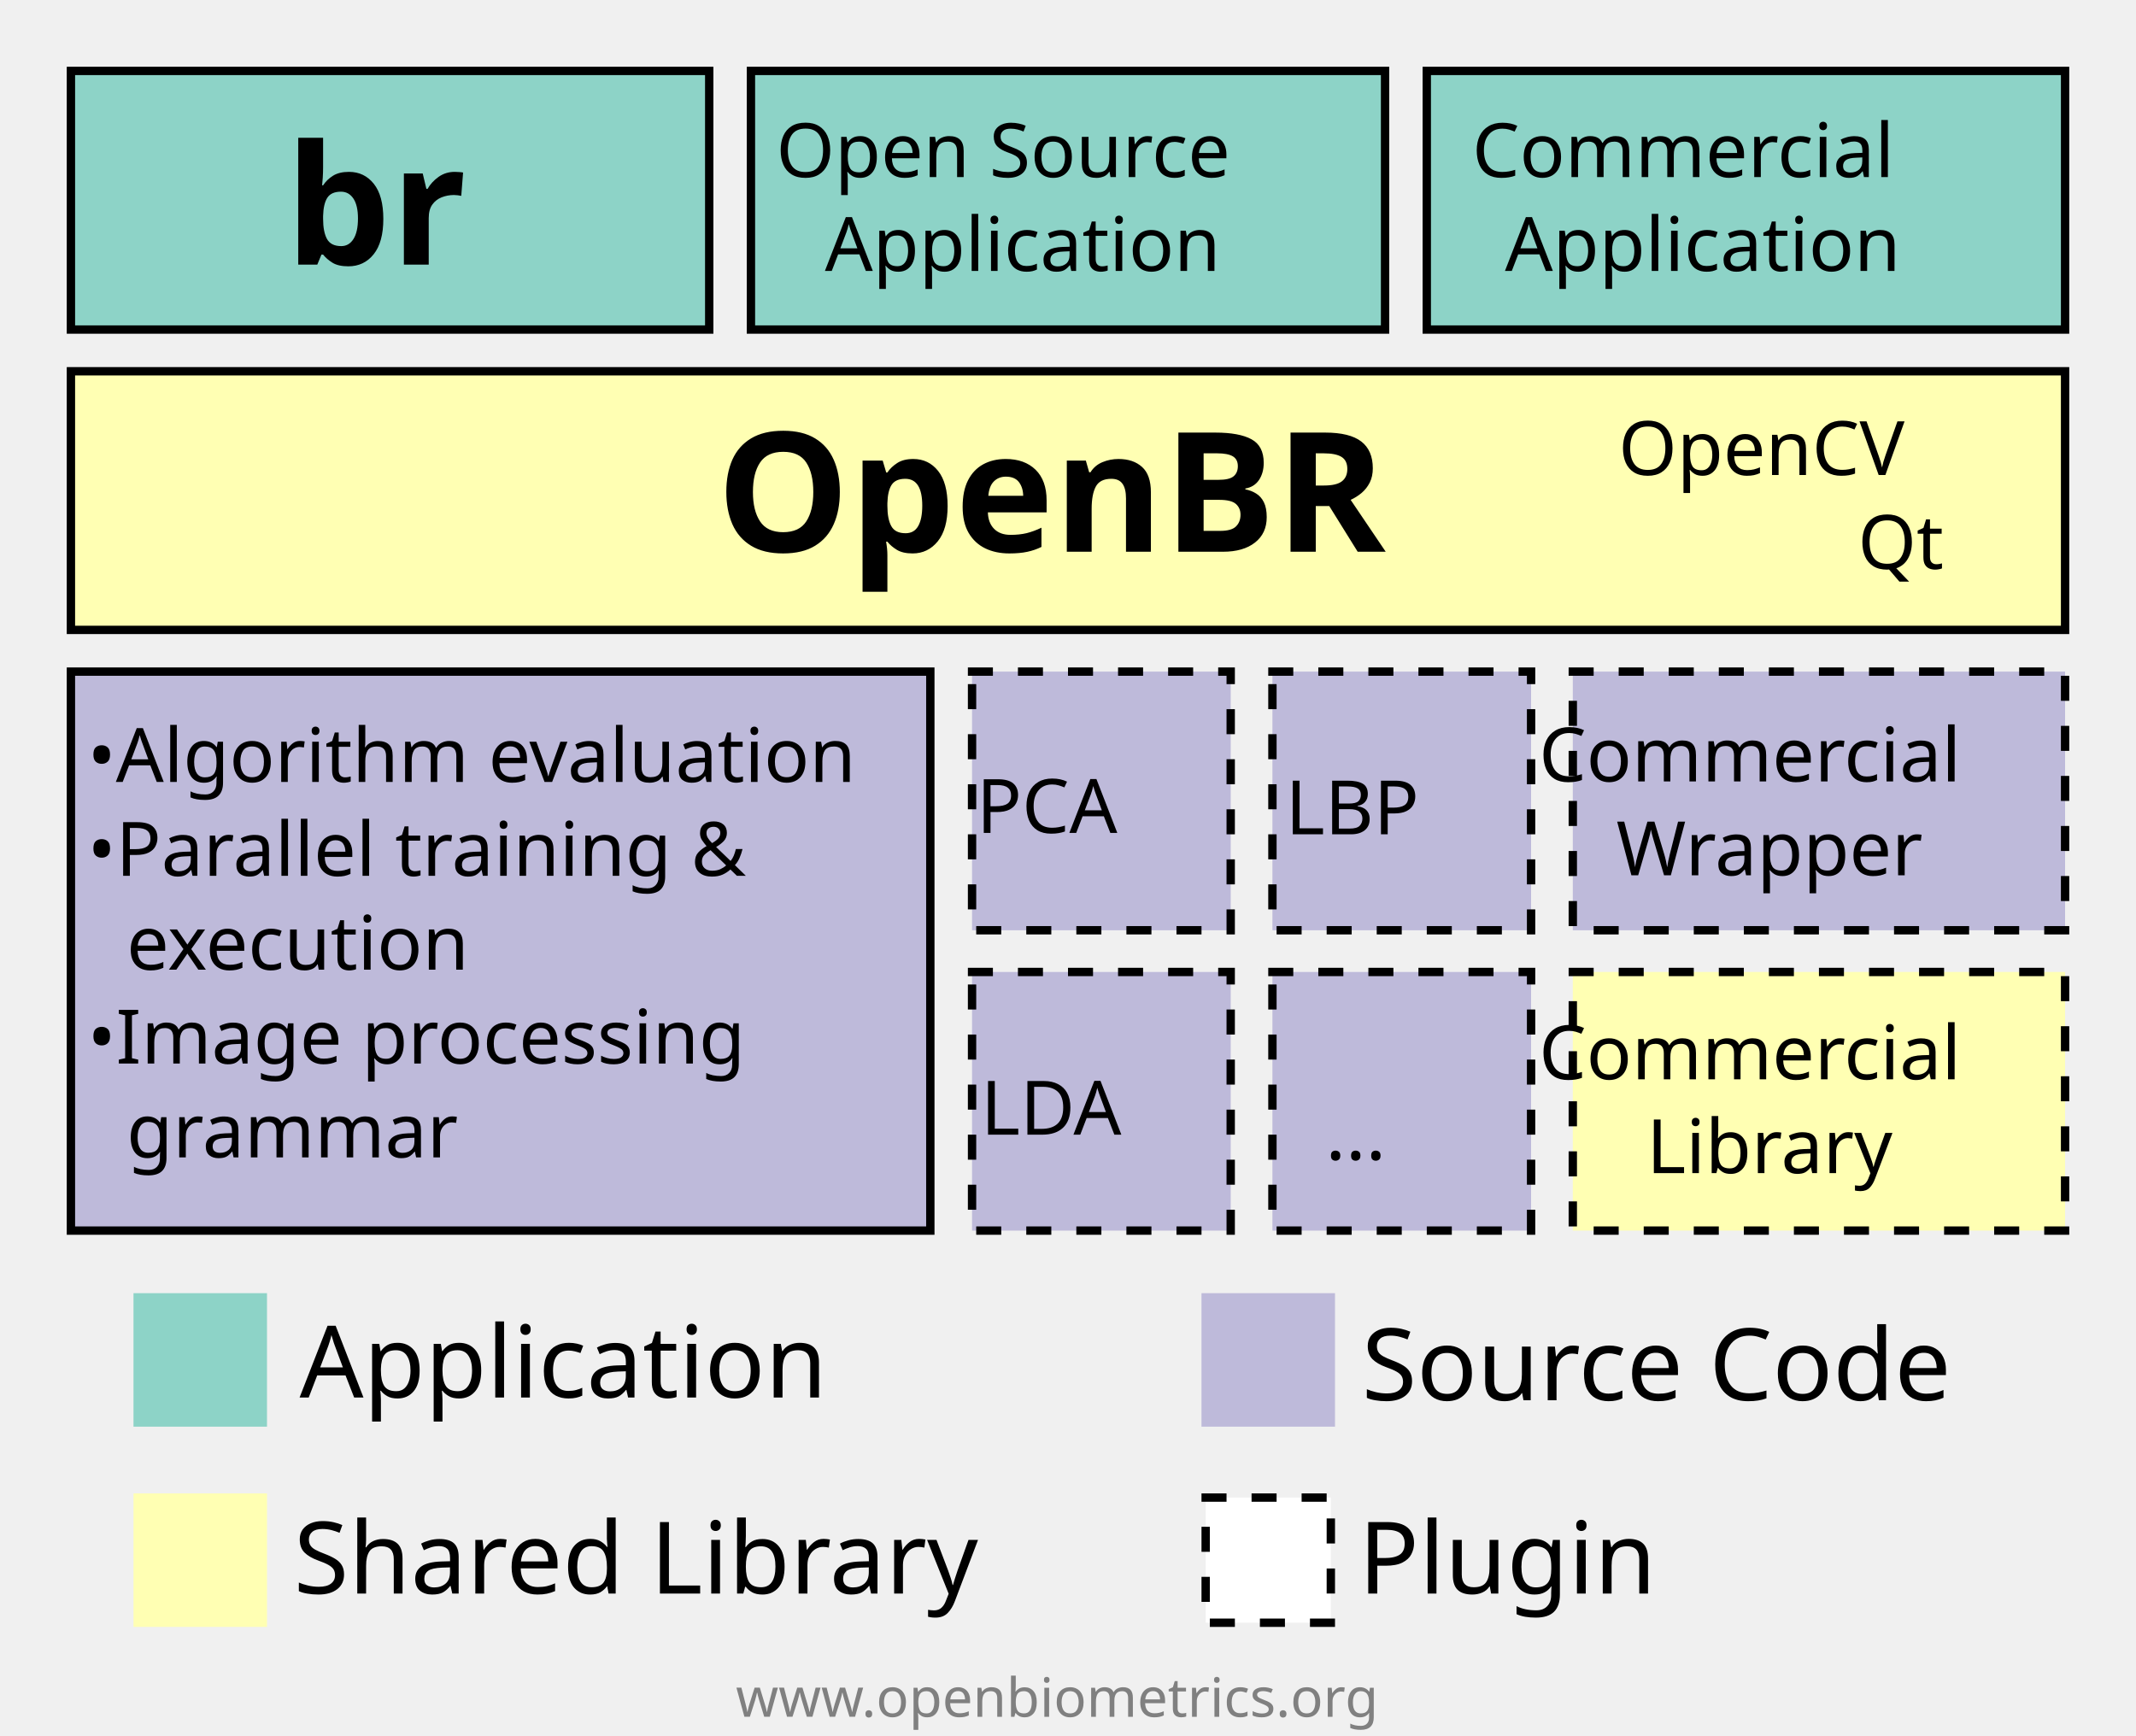
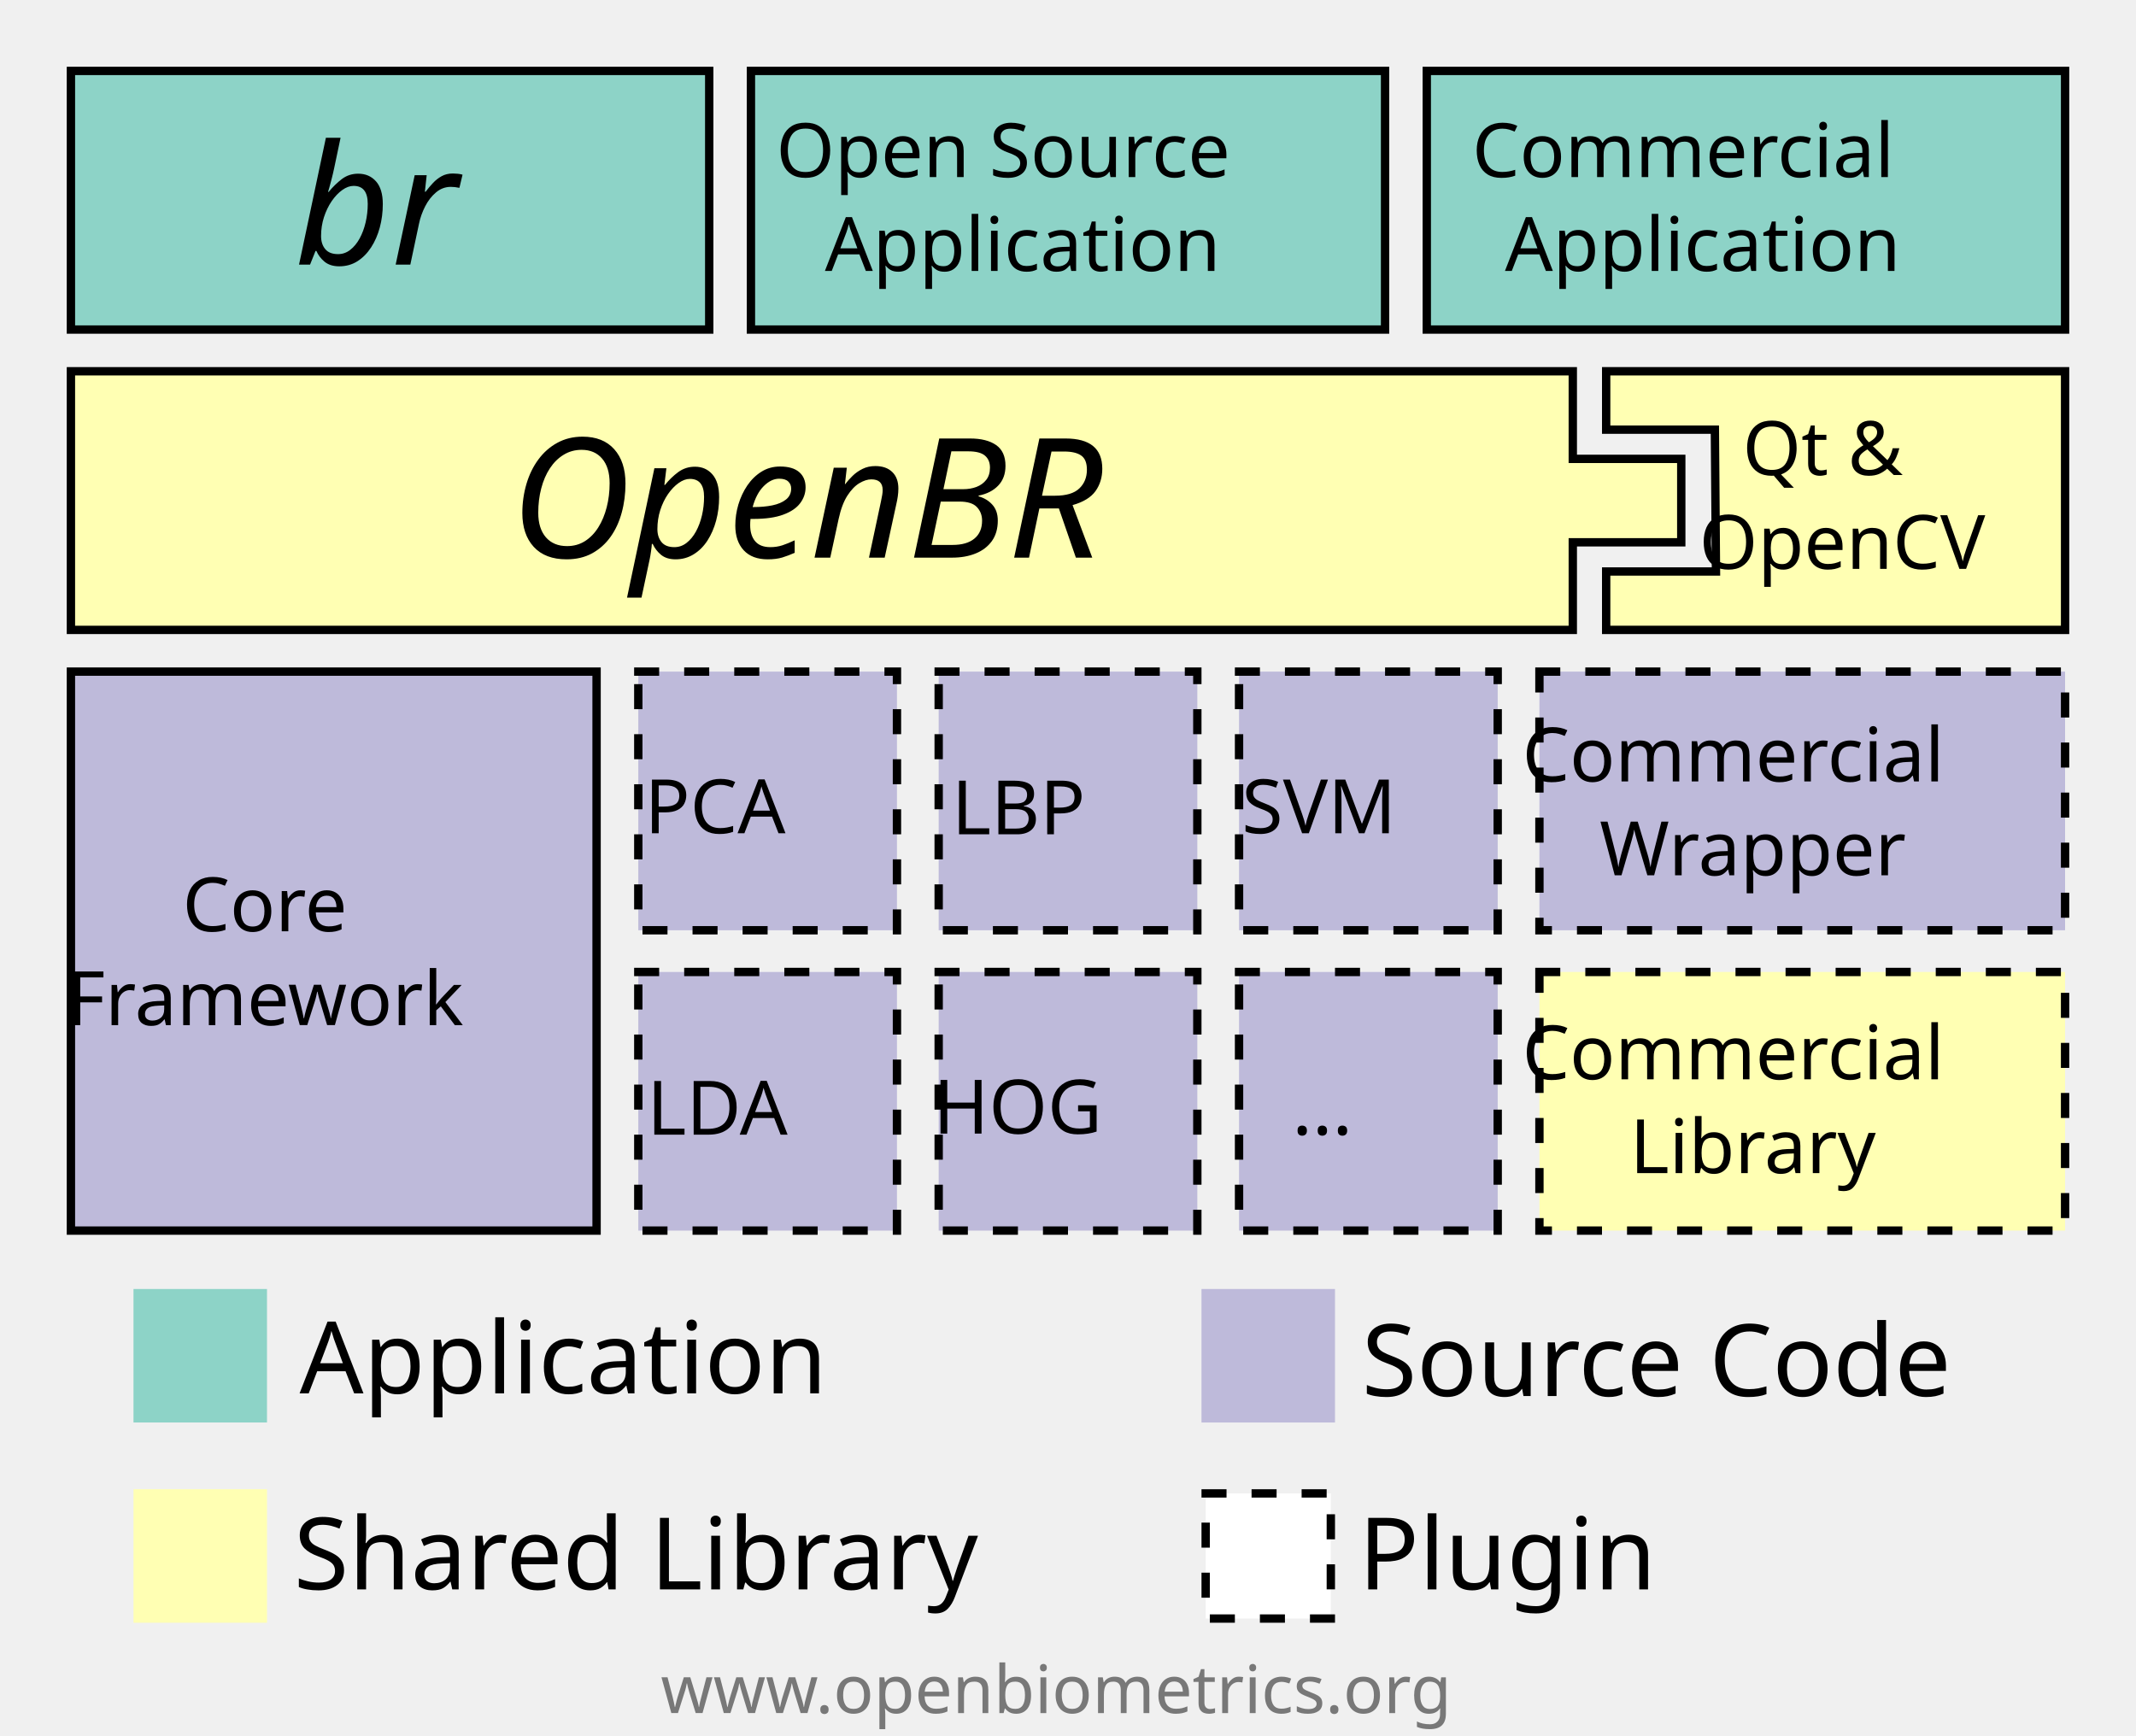
<svg xmlns="http://www.w3.org/2000/svg" xmlns:ns1="http://www.openswatchbook.org/uri/2009/osb" width="512" height="416" id="svg2" version="1.1">
  <defs id="defs4">
    <linearGradient id="linearGradient5438" ns1:paint="gradient">
      <stop style="stop-color:#bebada;stop-opacity:1;" offset="0" id="stop5440" />
      <stop style="stop-color:#bebada;stop-opacity:0;" offset="1" id="stop5442" />
    </linearGradient>
  </defs>
  <g id="layer1" transform="translate(0,-636.3622)">
+     <path style="fill:#ffffb3;fill-opacity:1;stroke:#000000;stroke-width:2;stroke-linecap:square;stroke-linejoin:miter;stroke-miterlimit:4;stroke-opacity:1" d="m 385,725.362 110,0 0,62 -110,0 0,-14 26.322,0 -0.266,-34 -26.056,0 z" id="rect3169" />
    <rect style="fill:#8dd3c7;fill-opacity:1;stroke:#000000;stroke-width:2;stroke-linecap:square;stroke-linejoin:miter;stroke-miterlimit:4;stroke-opacity:1;stroke-dasharray:none;stroke-dashoffset:0" id="rect5563" width="153" height="62" x="342" y="653.362" />
    <rect style="fill:#8dd3c7;fill-opacity:1;stroke:#000000;stroke-width:2;stroke-linecap:square;stroke-linejoin:miter;stroke-miterlimit:4;stroke-opacity:1;stroke-dasharray:none" id="rect2985" width="153" height="62" x="17" y="653.362" />
-     <rect style="fill:#ffffb3;fill-opacity:1;stroke:#000000;stroke-width:2;stroke-linecap:square;stroke-linejoin:miter;stroke-miterlimit:4;stroke-opacity:1;stroke-dasharray:none" id="rect2989" width="478" height="62" x="17" y="725.362" />
-     <text xml:space="preserve" style="font-size:40px;font-style:normal;font-variant:normal;font-weight:bold;font-stretch:normal;text-align:start;line-height:125%;letter-spacing:0px;word-spacing:0px;writing-mode:lr-tb;text-anchor:start;fill:#000000;fill-opacity:1;stroke:none;font-family:Sans;-inkscape-font-specification:Sans Bold" x="68.367" y="699.796" id="text2995">
-       <tspan id="tspan2997" x="68.367" y="699.796">br</tspan>
+     <path style="fill:#ffffb3;fill-opacity:1;stroke:#000000;stroke-width:2;stroke-linecap:square;stroke-linejoin:miter;stroke-miterlimit:4;stroke-opacity:1" d="m 17,725.362 360,0 0,21 26,0 0,20 -26,0 0,21 -360,0 z" id="rect2989" />
+     <text xml:space="preserve" style="font-size:40px;font-style:italic;font-variant:normal;font-weight:normal;font-stretch:normal;text-align:start;line-height:125%;letter-spacing:0px;word-spacing:0px;writing-mode:lr-tb;text-anchor:start;fill:#000000;fill-opacity:1;stroke:none;font-family:Sans;-inkscape-font-specification:Sans Italic" x="70.555" y="699.796" id="text2995">
+       <tspan id="tspan2997" x="70.555" y="699.796">br</tspan>
    </text>
-     <text xml:space="preserve" style="font-size:40px;font-style:normal;font-variant:normal;font-weight:bold;font-stretch:normal;text-align:start;line-height:125%;letter-spacing:0px;word-spacing:0px;writing-mode:lr-tb;text-anchor:start;fill:#000000;fill-opacity:1;stroke:none;font-family:Sans;-inkscape-font-specification:Sans Bold" x="171.788" y="768.625" id="text3003">
-       <tspan id="tspan3005" x="171.788" y="768.625">OpenBR</tspan>
+     <text xml:space="preserve" style="font-size:40px;font-style:italic;font-variant:normal;font-weight:normal;font-stretch:normal;text-align:start;line-height:125%;letter-spacing:0px;word-spacing:0px;writing-mode:lr-tb;text-anchor:start;fill:#000000;fill-opacity:1;stroke:none;font-family:Sans;-inkscape-font-specification:Sans Italic" x="122.331" y="770.042" id="text3003">
+       <tspan id="tspan3005" x="122.331" y="770.042">OpenBR</tspan>
    </text>
    <text xml:space="preserve" style="font-size:40px;font-style:normal;font-weight:normal;line-height:125%;letter-spacing:0px;word-spacing:0px;fill:#000000;fill-opacity:1;stroke:none;font-family:Sans" x="300" y="297.185" id="text3011" transform="translate(0,540.3622)">
      <tspan id="tspan3013" x="300" y="297.185" />
    </text>
-     <text xml:space="preserve" style="font-size:18px;font-style:normal;font-variant:normal;font-weight:normal;font-stretch:normal;text-align:end;line-height:125%;letter-spacing:0px;word-spacing:0px;writing-mode:lr-tb;text-anchor:end;fill:#000000;fill-opacity:1;stroke:none;font-family:Sans;-inkscape-font-specification:Sans" x="489.279" y="750.232" id="text3019">
-       <tspan id="tspan3021" x="489.279" y="750.232">OpenCV</tspan>
-       <tspan x="489.279" y="772.732" id="tspan3945">Qt</tspan>
+     <text xml:space="preserve" style="font-size:18px;font-style:normal;font-variant:normal;font-weight:normal;font-stretch:normal;text-align:center;line-height:125%;letter-spacing:0px;word-spacing:0px;writing-mode:lr-tb;text-anchor:middle;fill:#000000;fill-opacity:1;stroke:none;font-family:Sans;-inkscape-font-specification:Sans" x="453.279" y="750.232" id="text3019">
+       <tspan id="tspan3021" x="453.279" y="750.232">Qt &amp;</tspan>
+       <tspan x="453.279" y="772.732" id="tspan3945">OpenCV</tspan>
    </text>
    <text xml:space="preserve" style="font-size:24px;font-style:normal;font-variant:normal;font-weight:normal;font-stretch:normal;text-align:start;line-height:125%;letter-spacing:0px;word-spacing:0px;writing-mode:lr-tb;text-anchor:start;fill:#000000;fill-opacity:1;stroke:none;font-family:Sans;-inkscape-font-specification:Sans" x="367.251" y="257.922" id="text3836" transform="translate(0,540.3622)">
      <tspan id="tspan3838" x="367.251" y="257.922" />
    </text>
-     <rect style="fill:#bebada;fill-opacity:1;stroke:#000000;stroke-width:2;stroke-linecap:square;stroke-linejoin:miter;stroke-miterlimit:4;stroke-opacity:1;stroke-dasharray:4, 8;stroke-dashoffset:0" id="rect3848" width="118" height="62" x="377" y="797.362" />
-     <rect style="fill:#bebada;fill-opacity:1;stroke:#000000;stroke-width:2;stroke-linecap:square;stroke-linejoin:miter;stroke-miterlimit:4;stroke-opacity:1;stroke-dasharray:4, 8;stroke-dashoffset:0" id="rect3854" width="62" height="62" x="233" y="797.362" />
-     <rect style="fill:#bebada;fill-opacity:1;stroke:#000000;stroke-width:2;stroke-linecap:square;stroke-linejoin:miter;stroke-miterlimit:4;stroke-opacity:1;stroke-dasharray:4, 8;stroke-dashoffset:0" id="rect3856" width="62" height="62" x="233" y="869.362" />
-     <rect style="fill:#bebada;fill-opacity:1;stroke:#000000;stroke-width:2;stroke-linecap:square;stroke-linejoin:miter;stroke-miterlimit:4;stroke-opacity:1;stroke-dasharray:4, 8;stroke-dashoffset:0" id="rect3858" width="62" height="62" x="305" y="797.362" />
-     <text xml:space="preserve" style="font-size:18px;font-style:normal;font-variant:normal;font-weight:normal;font-stretch:normal;text-align:center;line-height:125%;letter-spacing:0px;word-spacing:0px;writing-mode:lr-tb;text-anchor:middle;fill:#000000;fill-opacity:1;stroke:none;font-family:Sans;-inkscape-font-specification:Sans" x="262.645" y="836.022" id="text3816">
-       <tspan id="tspan3818" x="262.645" y="836.022">PCA</tspan>
+     <rect style="fill:#bebada;fill-opacity:1;stroke:#000000;stroke-width:2;stroke-linecap:square;stroke-linejoin:miter;stroke-miterlimit:4;stroke-opacity:1;stroke-dasharray:4, 8;stroke-dashoffset:0" id="rect3848" width="126" height="62" x="369" y="797.362" />
+     <rect style="fill:#bebada;fill-opacity:1;stroke:#000000;stroke-width:2;stroke-linecap:square;stroke-linejoin:miter;stroke-miterlimit:4;stroke-opacity:1;stroke-dasharray:4, 8;stroke-dashoffset:0" id="rect3854" width="62" height="62" x="225" y="797.362" />
+     <rect style="fill:#bebada;fill-opacity:1;stroke:#000000;stroke-width:2;stroke-linecap:square;stroke-linejoin:miter;stroke-miterlimit:4;stroke-opacity:1;stroke-dasharray:4, 8;stroke-dashoffset:0" id="rect3856" width="62" height="62" x="225" y="869.362" />
+     <rect style="fill:#bebada;fill-opacity:1;stroke:#000000;stroke-width:2;stroke-linecap:square;stroke-linejoin:miter;stroke-miterlimit:4;stroke-opacity:1;stroke-dasharray:4, 8;stroke-dashoffset:0" id="rect3858" width="62" height="62" x="297" y="797.362" />
+     <text xml:space="preserve" style="font-size:18px;font-style:normal;font-variant:normal;font-weight:normal;font-stretch:normal;text-align:center;line-height:125%;letter-spacing:0px;word-spacing:0px;writing-mode:lr-tb;text-anchor:middle;fill:#000000;fill-opacity:1;stroke:none;font-family:Sans;-inkscape-font-specification:Sans" x="255.845" y="836.362" id="text3816">
+       <tspan id="tspan3818" x="255.845" y="836.362">LBP</tspan>
    </text>
-     <text xml:space="preserve" style="font-size:18px;font-style:normal;font-variant:normal;font-weight:normal;font-stretch:normal;text-align:center;line-height:125%;letter-spacing:0px;word-spacing:0px;writing-mode:lr-tb;text-anchor:middle;fill:#000000;fill-opacity:1;stroke:none;font-family:Sans;-inkscape-font-specification:Sans" x="263.645" y="908.362" id="text3820">
-       <tspan id="tspan3822" x="263.645" y="908.362">LDA</tspan>
+     <text xml:space="preserve" style="font-size:18px;font-style:normal;font-variant:normal;font-weight:normal;font-stretch:normal;text-align:center;line-height:125%;letter-spacing:0px;word-spacing:0px;writing-mode:lr-tb;text-anchor:middle;fill:#000000;fill-opacity:1;stroke:none;font-family:Sans;-inkscape-font-specification:Sans" x="255.645" y="908.107" id="text3820">
+       <tspan id="tspan3822" x="255.645" y="908.107">HOG</tspan>
    </text>
-     <text xml:space="preserve" style="font-size:18px;font-style:normal;font-variant:normal;font-weight:normal;font-stretch:normal;text-align:center;line-height:125%;letter-spacing:0px;word-spacing:0px;writing-mode:lr-tb;text-anchor:middle;fill:#000000;fill-opacity:1;stroke:none;font-family:Sans;-inkscape-font-specification:Sans" x="335.845" y="836.362" id="text3824">
-       <tspan id="tspan3826" x="335.845" y="836.362">LBP</tspan>
+     <text xml:space="preserve" style="font-size:18px;font-style:normal;font-variant:normal;font-weight:normal;font-stretch:normal;text-align:center;line-height:125%;letter-spacing:0px;word-spacing:0px;writing-mode:lr-tb;text-anchor:middle;fill:#000000;fill-opacity:1;stroke:none;font-family:Sans;-inkscape-font-specification:Sans" x="327.845" y="836.107" id="text3824">
+       <tspan id="tspan3826" x="327.845" y="836.107">SVM</tspan>
    </text>
-     <rect style="fill:#bebada;fill-opacity:1;stroke:#000000;stroke-width:2;stroke-linecap:square;stroke-linejoin:miter;stroke-miterlimit:4;stroke-opacity:1;stroke-dasharray:4, 8;stroke-dashoffset:0" id="rect3860" width="62" height="62" x="305" y="869.362" />
-     <text xml:space="preserve" style="font-size:18px;font-style:normal;font-variant:normal;font-weight:normal;font-stretch:normal;text-align:center;line-height:125%;letter-spacing:0px;word-spacing:0px;writing-mode:lr-tb;text-anchor:middle;fill:#000000;fill-opacity:1;stroke:none;font-family:Sans;-inkscape-font-specification:Sans" x="336.671" y="914.362" id="text3828">
-       <tspan id="tspan3830" x="336.671" y="914.362">...</tspan>
+     <rect style="fill:#bebada;fill-opacity:1;stroke:#000000;stroke-width:2;stroke-linecap:square;stroke-linejoin:miter;stroke-miterlimit:4;stroke-opacity:1;stroke-dasharray:4, 8;stroke-dashoffset:0" id="rect3860" width="62" height="62" x="297" y="869.362" />
+     <text xml:space="preserve" style="font-size:18px;font-style:normal;font-variant:normal;font-weight:normal;font-stretch:normal;text-align:center;line-height:125%;letter-spacing:0px;word-spacing:0px;writing-mode:lr-tb;text-anchor:middle;fill:#000000;fill-opacity:1;stroke:none;font-family:Sans;-inkscape-font-specification:Sans" x="328.671" y="908.362" id="text3828">
+       <tspan id="tspan3830" x="328.671" y="908.362">...</tspan>
    </text>
-     <text xml:space="preserve" style="font-size:18px;font-style:normal;font-variant:normal;font-weight:normal;font-stretch:normal;text-align:center;line-height:125%;letter-spacing:0px;word-spacing:0px;writing-mode:lr-tb;text-anchor:middle;fill:#000000;fill-opacity:1;stroke:none;font-family:Sans;-inkscape-font-specification:Sans" x="435.849" y="823.693" id="text3840">
-       <tspan id="tspan3842" x="435.849" y="823.693" style="font-size:18px;font-style:normal;font-variant:normal;font-weight:normal;font-stretch:normal;text-align:center;line-height:125%;writing-mode:lr-tb;text-anchor:middle;font-family:Sans;-inkscape-font-specification:Sans">Commercial</tspan>
-       <tspan x="435.849" y="846.193" id="tspan5663" style="font-size:18px;font-style:normal;font-variant:normal;font-weight:normal;font-stretch:normal;text-align:center;line-height:125%;writing-mode:lr-tb;text-anchor:middle;font-family:Sans;-inkscape-font-specification:Sans">Wrapper</tspan>
+     <text xml:space="preserve" style="font-size:18px;font-style:normal;font-variant:normal;font-weight:normal;font-stretch:normal;text-align:center;line-height:125%;letter-spacing:0px;word-spacing:0px;writing-mode:lr-tb;text-anchor:middle;fill:#000000;fill-opacity:1;stroke:none;font-family:Sans;-inkscape-font-specification:Sans" x="431.849" y="823.693" id="text3840">
+       <tspan id="tspan3842" x="431.849" y="823.693" style="font-size:18px;font-style:normal;font-variant:normal;font-weight:normal;font-stretch:normal;text-align:center;line-height:125%;writing-mode:lr-tb;text-anchor:middle;font-family:Sans;-inkscape-font-specification:Sans">Commercial</tspan>
+       <tspan x="431.849" y="846.193" id="tspan5663" style="font-size:18px;font-style:normal;font-variant:normal;font-weight:normal;font-stretch:normal;text-align:center;line-height:125%;writing-mode:lr-tb;text-anchor:middle;font-family:Sans;-inkscape-font-specification:Sans">Wrapper</tspan>
    </text>
    <text xml:space="preserve" style="font-size:18px;font-style:normal;font-variant:normal;font-weight:normal;font-stretch:normal;text-align:center;line-height:125%;letter-spacing:0px;word-spacing:0px;writing-mode:lr-tb;text-anchor:middle;fill:#000000;fill-opacity:1;stroke:none;font-family:Sans;-inkscape-font-specification:Sans" x="419.849" y="678.817" id="text3832">
      <tspan id="tspan3834" x="419.849" y="678.817" style="font-size:18px;font-style:normal;font-variant:normal;font-weight:normal;font-stretch:normal;text-align:center;line-height:125%;writing-mode:lr-tb;text-anchor:middle;font-family:Sans;-inkscape-font-specification:Sans">Commercial</tspan>
      <tspan x="419.849" y="701.317" id="tspan5661" style="font-size:18px;font-style:normal;font-variant:normal;font-weight:normal;font-stretch:normal;text-align:center;line-height:125%;writing-mode:lr-tb;text-anchor:middle;font-family:Sans;-inkscape-font-specification:Sans">Application</tspan>
    </text>
-     <rect style="fill:#bebada;fill-opacity:1;stroke:#000000;stroke-width:0;stroke-linecap:square;stroke-linejoin:miter;stroke-miterlimit:4;stroke-opacity:1;stroke-dasharray:none" id="rect3901" width="32" height="32" x="288" y="946.362" />
-     <rect style="fill:#ffffff;fill-opacity:1;stroke:#000000;stroke-width:2;stroke-linecap:square;stroke-linejoin:miter;stroke-miterlimit:4;stroke-opacity:1;stroke-dasharray:4, 8;stroke-dashoffset:0" id="rect5411" width="30" height="30" x="289" y="995.362" />
-     <text xml:space="preserve" style="font-size:24px;font-style:normal;font-variant:normal;font-weight:normal;font-stretch:normal;text-align:start;line-height:125%;letter-spacing:0px;word-spacing:0px;writing-mode:lr-tb;text-anchor:start;fill:#000000;fill-opacity:1;stroke:none;font-family:Sans;-inkscape-font-specification:Sans" x="326.418" y="972.022" id="text5512">
-       <tspan id="tspan5514" x="326.418" y="972.022">Source Code</tspan>
+     <rect style="fill:#bebada;fill-opacity:1;stroke:#000000;stroke-width:0;stroke-linecap:square;stroke-linejoin:miter;stroke-miterlimit:4;stroke-opacity:1;stroke-dasharray:none" id="rect3901" width="32" height="32" x="288" y="945.362" />
+     <rect style="fill:#ffffff;fill-opacity:1;stroke:#000000;stroke-width:2;stroke-linecap:square;stroke-linejoin:miter;stroke-miterlimit:4;stroke-opacity:1;stroke-dasharray:4, 8;stroke-dashoffset:0" id="rect5411" width="30" height="30" x="289" y="994.362" />
+     <text xml:space="preserve" style="font-size:24px;font-style:normal;font-variant:normal;font-weight:normal;font-stretch:normal;text-align:start;line-height:125%;letter-spacing:0px;word-spacing:0px;writing-mode:lr-tb;text-anchor:start;fill:#000000;fill-opacity:1;stroke:none;font-family:Sans;-inkscape-font-specification:Sans" x="326.418" y="971.022" id="text5512">
+       <tspan id="tspan5514" x="326.418" y="971.022">Source Code</tspan>
    </text>
-     <text xml:space="preserve" style="font-size:24px;font-style:normal;font-variant:normal;font-weight:normal;font-stretch:normal;text-align:start;line-height:125%;letter-spacing:0px;word-spacing:0px;writing-mode:lr-tb;text-anchor:start;fill:#000000;fill-opacity:1;stroke:none;font-family:Sans;-inkscape-font-specification:Sans" x="70.418" y="1018.37" id="text5516">
-       <tspan id="tspan5518" x="70.418" y="1018.37">Shared Library</tspan>
+     <text xml:space="preserve" style="font-size:24px;font-style:normal;font-variant:normal;font-weight:normal;font-stretch:normal;text-align:start;line-height:125%;letter-spacing:0px;word-spacing:0px;writing-mode:lr-tb;text-anchor:start;fill:#000000;fill-opacity:1;stroke:none;font-family:Sans;-inkscape-font-specification:Sans" x="70.418" y="1017.37" id="text5516">
+       <tspan id="tspan5518" x="70.418" y="1017.37">Shared Library</tspan>
    </text>
-     <text xml:space="preserve" style="font-size:24px;font-style:normal;font-variant:normal;font-weight:normal;font-stretch:normal;text-align:start;line-height:125%;letter-spacing:0px;word-spacing:0px;writing-mode:lr-tb;text-anchor:start;fill:#000000;fill-opacity:1;stroke:none;font-family:Sans;-inkscape-font-specification:Sans" x="71.812" y="971.37" id="text5520">
-       <tspan id="tspan5522" x="71.812" y="971.37">Application</tspan>
+     <text xml:space="preserve" style="font-size:24px;font-style:normal;font-variant:normal;font-weight:normal;font-stretch:normal;text-align:start;line-height:125%;letter-spacing:0px;word-spacing:0px;writing-mode:lr-tb;text-anchor:start;fill:#000000;fill-opacity:1;stroke:none;font-family:Sans;-inkscape-font-specification:Sans" x="71.812" y="970.37" id="text5520">
+       <tspan id="tspan5522" x="71.812" y="970.37">Application</tspan>
    </text>
-     <text xml:space="preserve" style="font-size:24px;font-style:normal;font-variant:normal;font-weight:normal;font-stretch:normal;text-align:start;line-height:125%;letter-spacing:0px;word-spacing:0px;writing-mode:lr-tb;text-anchor:start;fill:#000000;fill-opacity:1;stroke:none;font-family:Sans;-inkscape-font-specification:Sans" x="325.645" y="1018.37" id="text5524">
-       <tspan id="tspan5526" x="325.645" y="1018.37">Plugin</tspan>
-       <tspan x="325.645" y="1048.37" id="tspan5528" />
+     <text xml:space="preserve" style="font-size:24px;font-style:normal;font-variant:normal;font-weight:normal;font-stretch:normal;text-align:start;line-height:125%;letter-spacing:0px;word-spacing:0px;writing-mode:lr-tb;text-anchor:start;fill:#000000;fill-opacity:1;stroke:none;font-family:Sans;-inkscape-font-specification:Sans" x="325.645" y="1017.37" id="text5524">
+       <tspan id="tspan5526" x="325.645" y="1017.37">Plugin</tspan>
+       <tspan x="325.645" y="1047.37" id="tspan5528" />
    </text>
-     <rect style="fill:#ffffb3;fill-opacity:1;stroke:#000000;stroke-width:0;stroke-linecap:square;stroke-linejoin:miter;stroke-miterlimit:4;stroke-opacity:1;stroke-dasharray:none;stroke-dashoffset:0" id="rect5635" width="32" height="32" x="32" y="994.362" />
-     <rect style="fill:#8dd3c7;fill-opacity:1;stroke:#000000;stroke-width:0;stroke-linecap:square;stroke-linejoin:miter;stroke-miterlimit:4;stroke-opacity:1;stroke-dasharray:none;stroke-dashoffset:0" id="rect5641" width="32" height="32" x="32" y="946.362" />
-     <rect y="869.362" x="377" height="62" width="118" id="rect3923" style="fill:#ffffb3;fill-opacity:1;stroke:#000000;stroke-width:2;stroke-linecap:square;stroke-linejoin:miter;stroke-miterlimit:4;stroke-opacity:1;stroke-dasharray:4, 8;stroke-dashoffset:0" />
-     <text id="text3925" y="895.084" x="435.849" style="font-size:18px;font-style:normal;font-variant:normal;font-weight:normal;font-stretch:normal;text-align:center;line-height:125%;letter-spacing:0px;word-spacing:0px;writing-mode:lr-tb;text-anchor:middle;fill:#000000;fill-opacity:1;stroke:none;font-family:Sans;-inkscape-font-specification:Sans" xml:space="preserve">
-       <tspan style="font-size:18px;font-style:normal;font-variant:normal;font-weight:normal;font-stretch:normal;text-align:center;line-height:125%;writing-mode:lr-tb;text-anchor:middle;font-family:Sans;-inkscape-font-specification:Sans" y="895.084" x="435.849" id="tspan3927">Commercial</tspan>
-       <tspan style="font-size:18px;font-style:normal;font-variant:normal;font-weight:normal;font-stretch:normal;text-align:center;line-height:125%;writing-mode:lr-tb;text-anchor:middle;font-family:Sans;-inkscape-font-specification:Sans" id="tspan3929" y="917.584" x="435.849">Library</tspan>
+     <rect style="fill:#ffffb3;fill-opacity:1;stroke:#000000;stroke-width:0;stroke-linecap:square;stroke-linejoin:miter;stroke-miterlimit:4;stroke-opacity:1;stroke-dasharray:none;stroke-dashoffset:0" id="rect5635" width="32" height="32" x="32" y="993.362" />
+     <rect style="fill:#8dd3c7;fill-opacity:1;stroke:#000000;stroke-width:0;stroke-linecap:square;stroke-linejoin:miter;stroke-miterlimit:4;stroke-opacity:1;stroke-dasharray:none;stroke-dashoffset:0" id="rect5641" width="32" height="32" x="32" y="945.362" />
+     <rect y="869.362" x="369" height="62" width="126" id="rect3923" style="fill:#ffffb3;fill-opacity:1;stroke:#000000;stroke-width:2;stroke-linecap:square;stroke-linejoin:miter;stroke-miterlimit:4;stroke-opacity:1;stroke-dasharray:4, 8;stroke-dashoffset:0" />
+     <text id="text3925" y="895.084" x="431.849" style="font-size:18px;font-style:normal;font-variant:normal;font-weight:normal;font-stretch:normal;text-align:center;line-height:125%;letter-spacing:0px;word-spacing:0px;writing-mode:lr-tb;text-anchor:middle;fill:#000000;fill-opacity:1;stroke:none;font-family:Sans;-inkscape-font-specification:Sans" xml:space="preserve">
+       <tspan style="font-size:18px;font-style:normal;font-variant:normal;font-weight:normal;font-stretch:normal;text-align:center;line-height:125%;writing-mode:lr-tb;text-anchor:middle;font-family:Sans;-inkscape-font-specification:Sans" y="895.084" x="431.849" id="tspan3927">Commercial</tspan>
+       <tspan style="font-size:18px;font-style:normal;font-variant:normal;font-weight:normal;font-stretch:normal;text-align:center;line-height:125%;writing-mode:lr-tb;text-anchor:middle;font-family:Sans;-inkscape-font-specification:Sans" id="tspan3929" y="917.584" x="431.849">Library</tspan>
    </text>
    <rect y="653.362" x="180" height="62" width="152" id="rect3937" style="fill:#8dd3c7;fill-opacity:1;stroke:#000000;stroke-width:2;stroke-linecap:square;stroke-linejoin:miter;stroke-miterlimit:4;stroke-opacity:1;stroke-dasharray:none;stroke-dashoffset:0" />
    <text id="text3939" y="678.817" x="256.839" style="font-size:18px;font-style:normal;font-variant:normal;font-weight:normal;font-stretch:normal;text-align:center;line-height:125%;letter-spacing:0px;word-spacing:0px;writing-mode:lr-tb;text-anchor:middle;fill:#000000;fill-opacity:1;stroke:none;font-family:Sans;-inkscape-font-specification:Sans" xml:space="preserve">
      <tspan style="font-size:18px;font-style:normal;font-variant:normal;font-weight:normal;font-stretch:normal;text-align:center;line-height:125%;writing-mode:lr-tb;text-anchor:middle;font-family:Sans;-inkscape-font-specification:Sans" y="678.817" x="256.839" id="tspan3941">Open Source</tspan>
      <tspan style="font-size:18px;font-style:normal;font-variant:normal;font-weight:normal;font-stretch:normal;text-align:center;line-height:125%;writing-mode:lr-tb;text-anchor:middle;font-family:Sans;-inkscape-font-specification:Sans" id="tspan3943" y="701.317" x="256.839">Application</tspan>
    </text>
-     <rect y="797.362" x="17" height="134" width="206" id="rect3947" style="fill:#bebada;fill-opacity:1;stroke:#000000;stroke-width:2;stroke-linecap:square;stroke-linejoin:miter;stroke-miterlimit:4;stroke-opacity:1;stroke-dasharray:none;stroke-dashoffset:0" />
+     <rect y="797.362" x="17" height="134" width="126" id="rect3947" style="fill:#bebada;fill-opacity:1;stroke:#000000;stroke-width:2;stroke-linecap:square;stroke-linejoin:miter;stroke-miterlimit:4;stroke-opacity:1;stroke-dasharray:none;stroke-dashoffset:0" />
    <text xml:space="preserve" style="font-size:18px;font-style:normal;font-variant:normal;font-weight:normal;font-stretch:normal;text-align:center;line-height:125%;letter-spacing:0px;word-spacing:0px;writing-mode:lr-tb;text-anchor:middle;fill:#000000;fill-opacity:1;stroke:none;font-family:Sans;-inkscape-font-specification:Sans" x="123.479" y="895.035" id="text3961">
      <tspan id="tspan3965" x="123.479" y="895.035" style="font-size:18px;font-style:normal;font-variant:normal;font-weight:normal;font-stretch:normal;text-align:center;line-height:125%;writing-mode:lr-tb;text-anchor:middle;font-family:Sans;-inkscape-font-specification:Sans" />
    </text>
-     <text xml:space="preserve" style="font-size:18px;font-style:normal;font-variant:normal;font-weight:normal;font-stretch:normal;text-align:start;line-height:125%;letter-spacing:0px;word-spacing:0px;writing-mode:lr-tb;text-anchor:start;fill:#000000;fill-opacity:1;stroke:none;font-family:Sans;-inkscape-font-specification:Sans" x="21" y="823.811" id="text3993">
-       <tspan x="21" y="823.811" id="tspan4025">•Algorithm evaluation</tspan>
-       <tspan x="21" y="846.311" id="tspan4011">•Parallel training &amp;</tspan>
-       <tspan x="21" y="868.811" id="tspan4023">  execution</tspan>
-       <tspan x="21" y="891.311" id="tspan4013">•Image processing </tspan>
-       <tspan x="21" y="913.811" id="tspan4015">  grammar</tspan>
+     <text xml:space="preserve" style="font-size:18px;font-style:normal;font-variant:normal;font-weight:normal;font-stretch:normal;text-align:center;line-height:125%;letter-spacing:0px;word-spacing:0px;writing-mode:lr-tb;text-anchor:middle;fill:#000000;fill-opacity:1;stroke:none;font-family:Sans;-inkscape-font-specification:Sans" x="79.859" y="859.607" id="text3993">
+       <tspan x="79.859" y="859.607" id="tspan4025">Core</tspan>
+       <tspan x="79.859" y="882.107" id="tspan3960">Framework</tspan>
+       <tspan x="79.859" y="904.607" id="tspan4023" />
+       <tspan x="79.859" y="927.107" id="tspan4015" />
    </text>
-     <text xml:space="preserve" style="font-size:13px;font-style:normal;font-weight:normal;line-height:125%;letter-spacing:0px;word-spacing:0px;fill:#808080;fill-opacity:1;stroke:none;font-family:Sans" x="176.382" y="1047.913" id="text4017">
-       <tspan id="tspan4019" x="176.382" y="1047.913">www.openbiometrics.org</tspan>
+     <text xml:space="preserve" style="font-size:16px;font-style:normal;font-variant:normal;font-weight:normal;font-stretch:normal;text-align:start;line-height:125%;letter-spacing:0px;word-spacing:0px;writing-mode:lr-tb;text-anchor:start;fill:#000000;fill-opacity:0.502;stroke:none;font-family:Sans;-inkscape-font-specification:Sans" x="158.382" y="1047.034" id="text4017">
+       <tspan id="tspan4019" x="158.382" y="1047.034">www.openbiometrics.org</tspan>
+     </text>
+     <text xml:space="preserve" style="font-size:40px;font-style:normal;font-weight:normal;line-height:125%;letter-spacing:0px;word-spacing:0px;fill:#000000;fill-opacity:1;stroke:none;font-family:Sans" x="-44.054" y="241.097" id="text3948" transform="translate(0,636.3622)">
+       <tspan id="tspan3950" x="-44.054" y="241.097" />
+     </text>
+     <rect y="797.362" x="153" height="62" width="62" id="rect3974" style="fill:#bebada;fill-opacity:1;stroke:#000000;stroke-width:2;stroke-linecap:square;stroke-linejoin:miter;stroke-miterlimit:4;stroke-opacity:1;stroke-dasharray:4, 8;stroke-dashoffset:0" />
+     <rect y="869.362" x="153" height="62" width="62" id="rect3976" style="fill:#bebada;fill-opacity:1;stroke:#000000;stroke-width:2;stroke-linecap:square;stroke-linejoin:miter;stroke-miterlimit:4;stroke-opacity:1;stroke-dasharray:4, 8;stroke-dashoffset:0" />
+     <text id="text3978" y="836.107" x="183.11" style="font-size:18px;font-style:normal;font-variant:normal;font-weight:normal;font-stretch:normal;text-align:center;line-height:125%;letter-spacing:0px;word-spacing:0px;writing-mode:lr-tb;text-anchor:middle;fill:#000000;fill-opacity:1;stroke:none;font-family:Sans;-inkscape-font-specification:Sans" xml:space="preserve">
+       <tspan y="836.107" x="183.11" id="tspan3980">PCA</tspan>
+     </text>
+     <text id="text3982" y="908.362" x="183.645" style="font-size:18px;font-style:normal;font-variant:normal;font-weight:normal;font-stretch:normal;text-align:center;line-height:125%;letter-spacing:0px;word-spacing:0px;writing-mode:lr-tb;text-anchor:middle;fill:#000000;fill-opacity:1;stroke:none;font-family:Sans;-inkscape-font-specification:Sans" xml:space="preserve">
+       <tspan y="908.362" x="183.645" id="tspan3984">LDA</tspan>
    </text>
  </g>
</svg>
